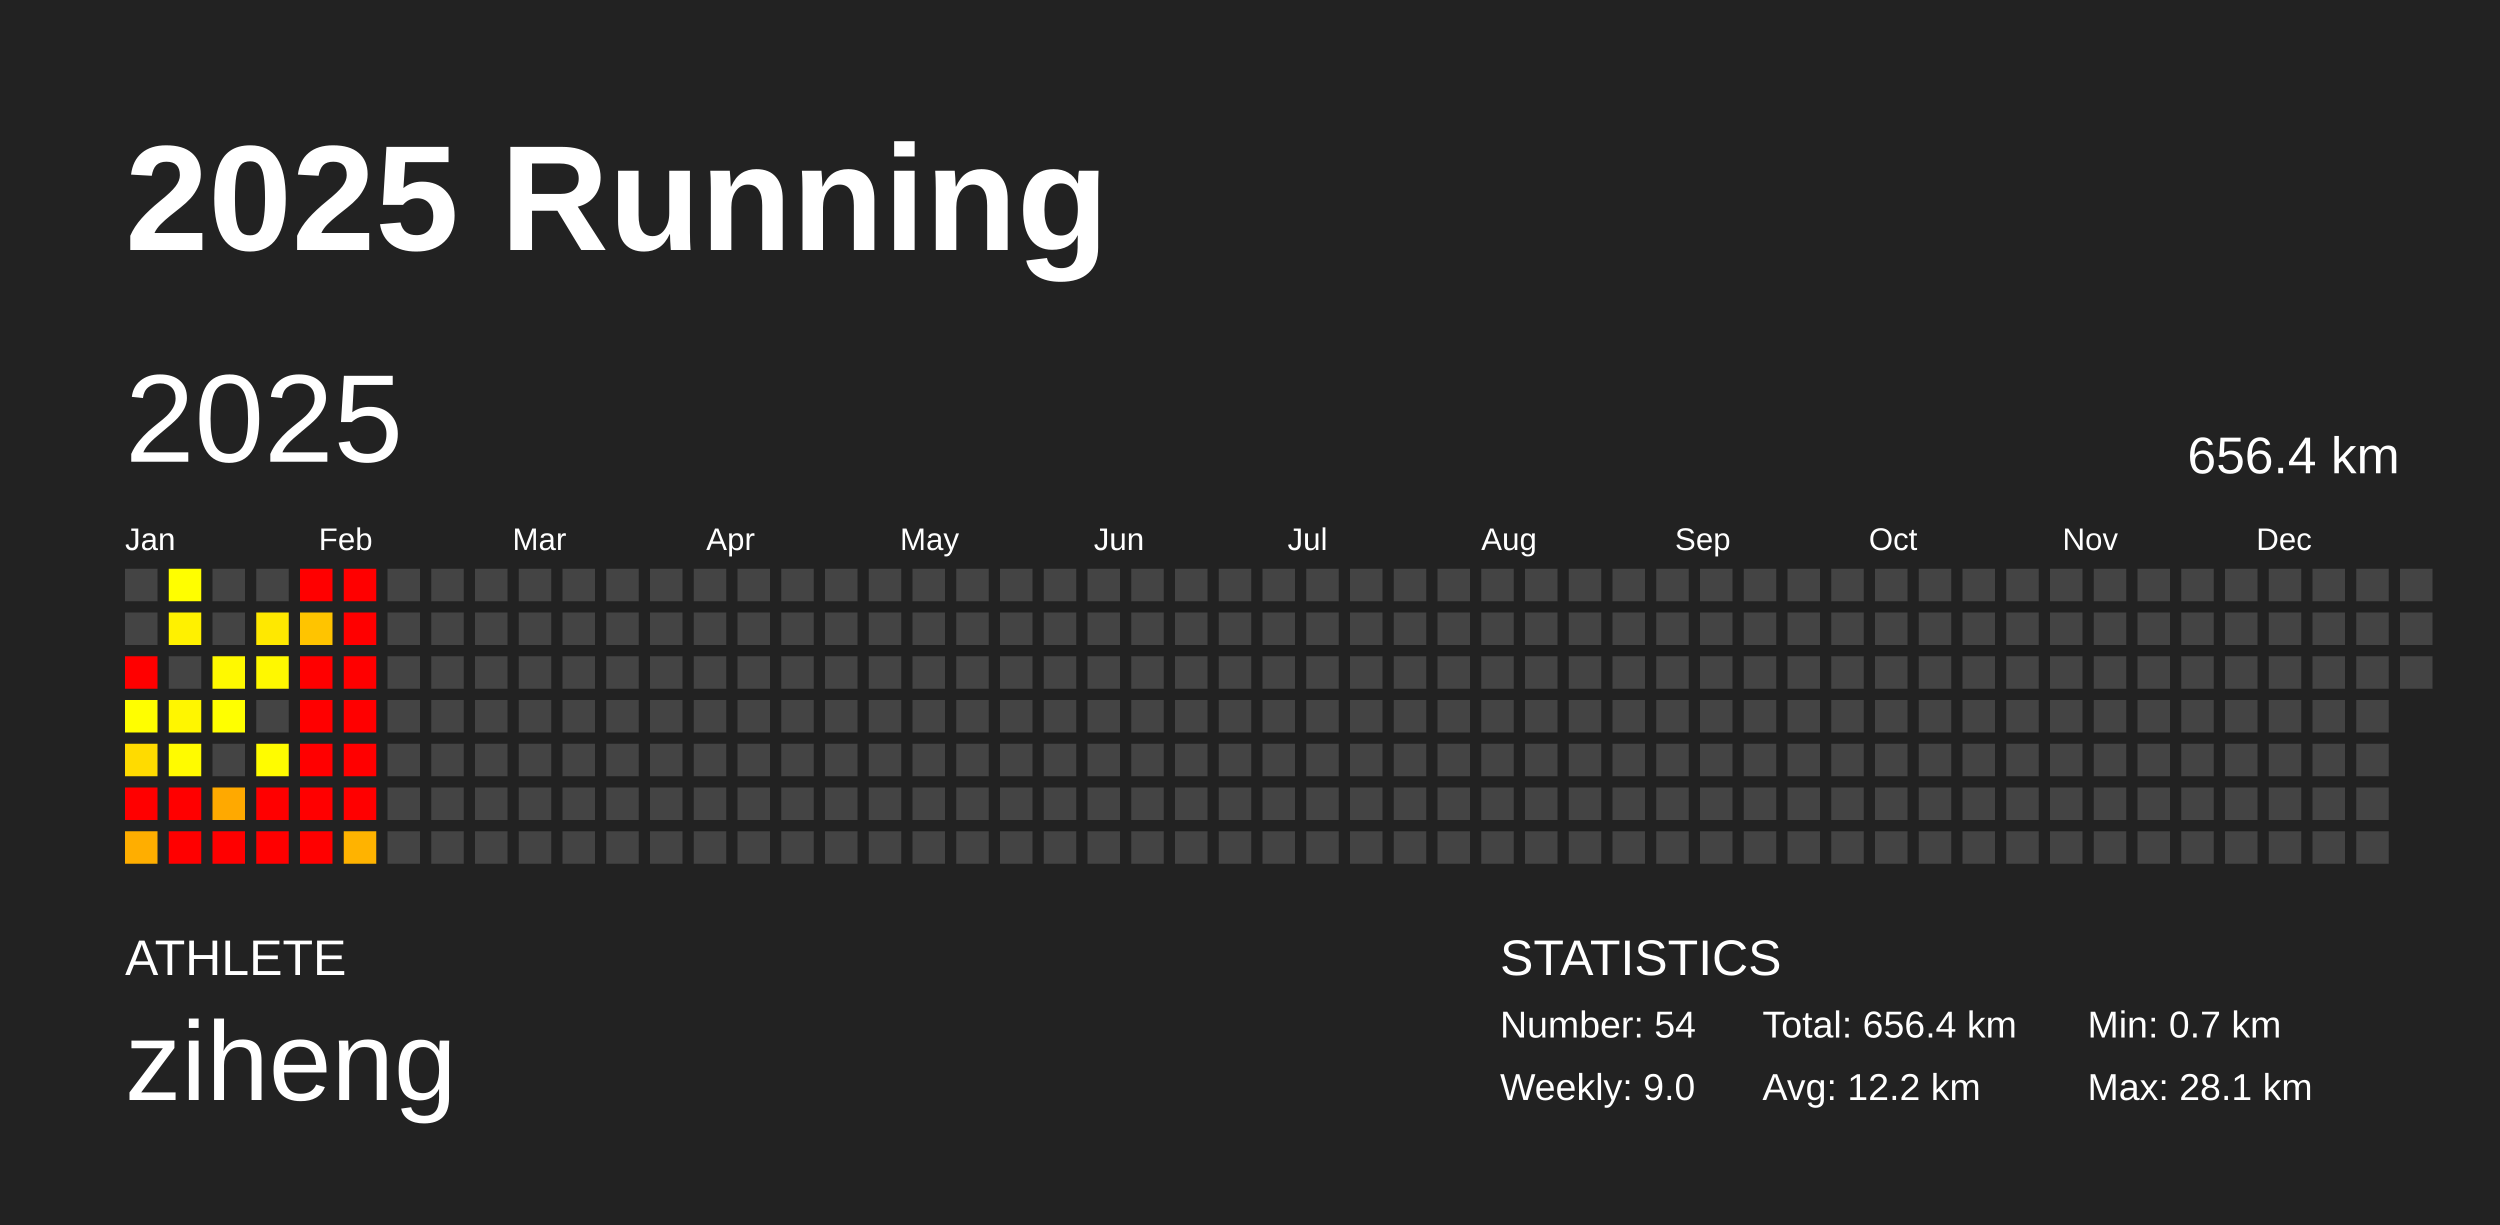
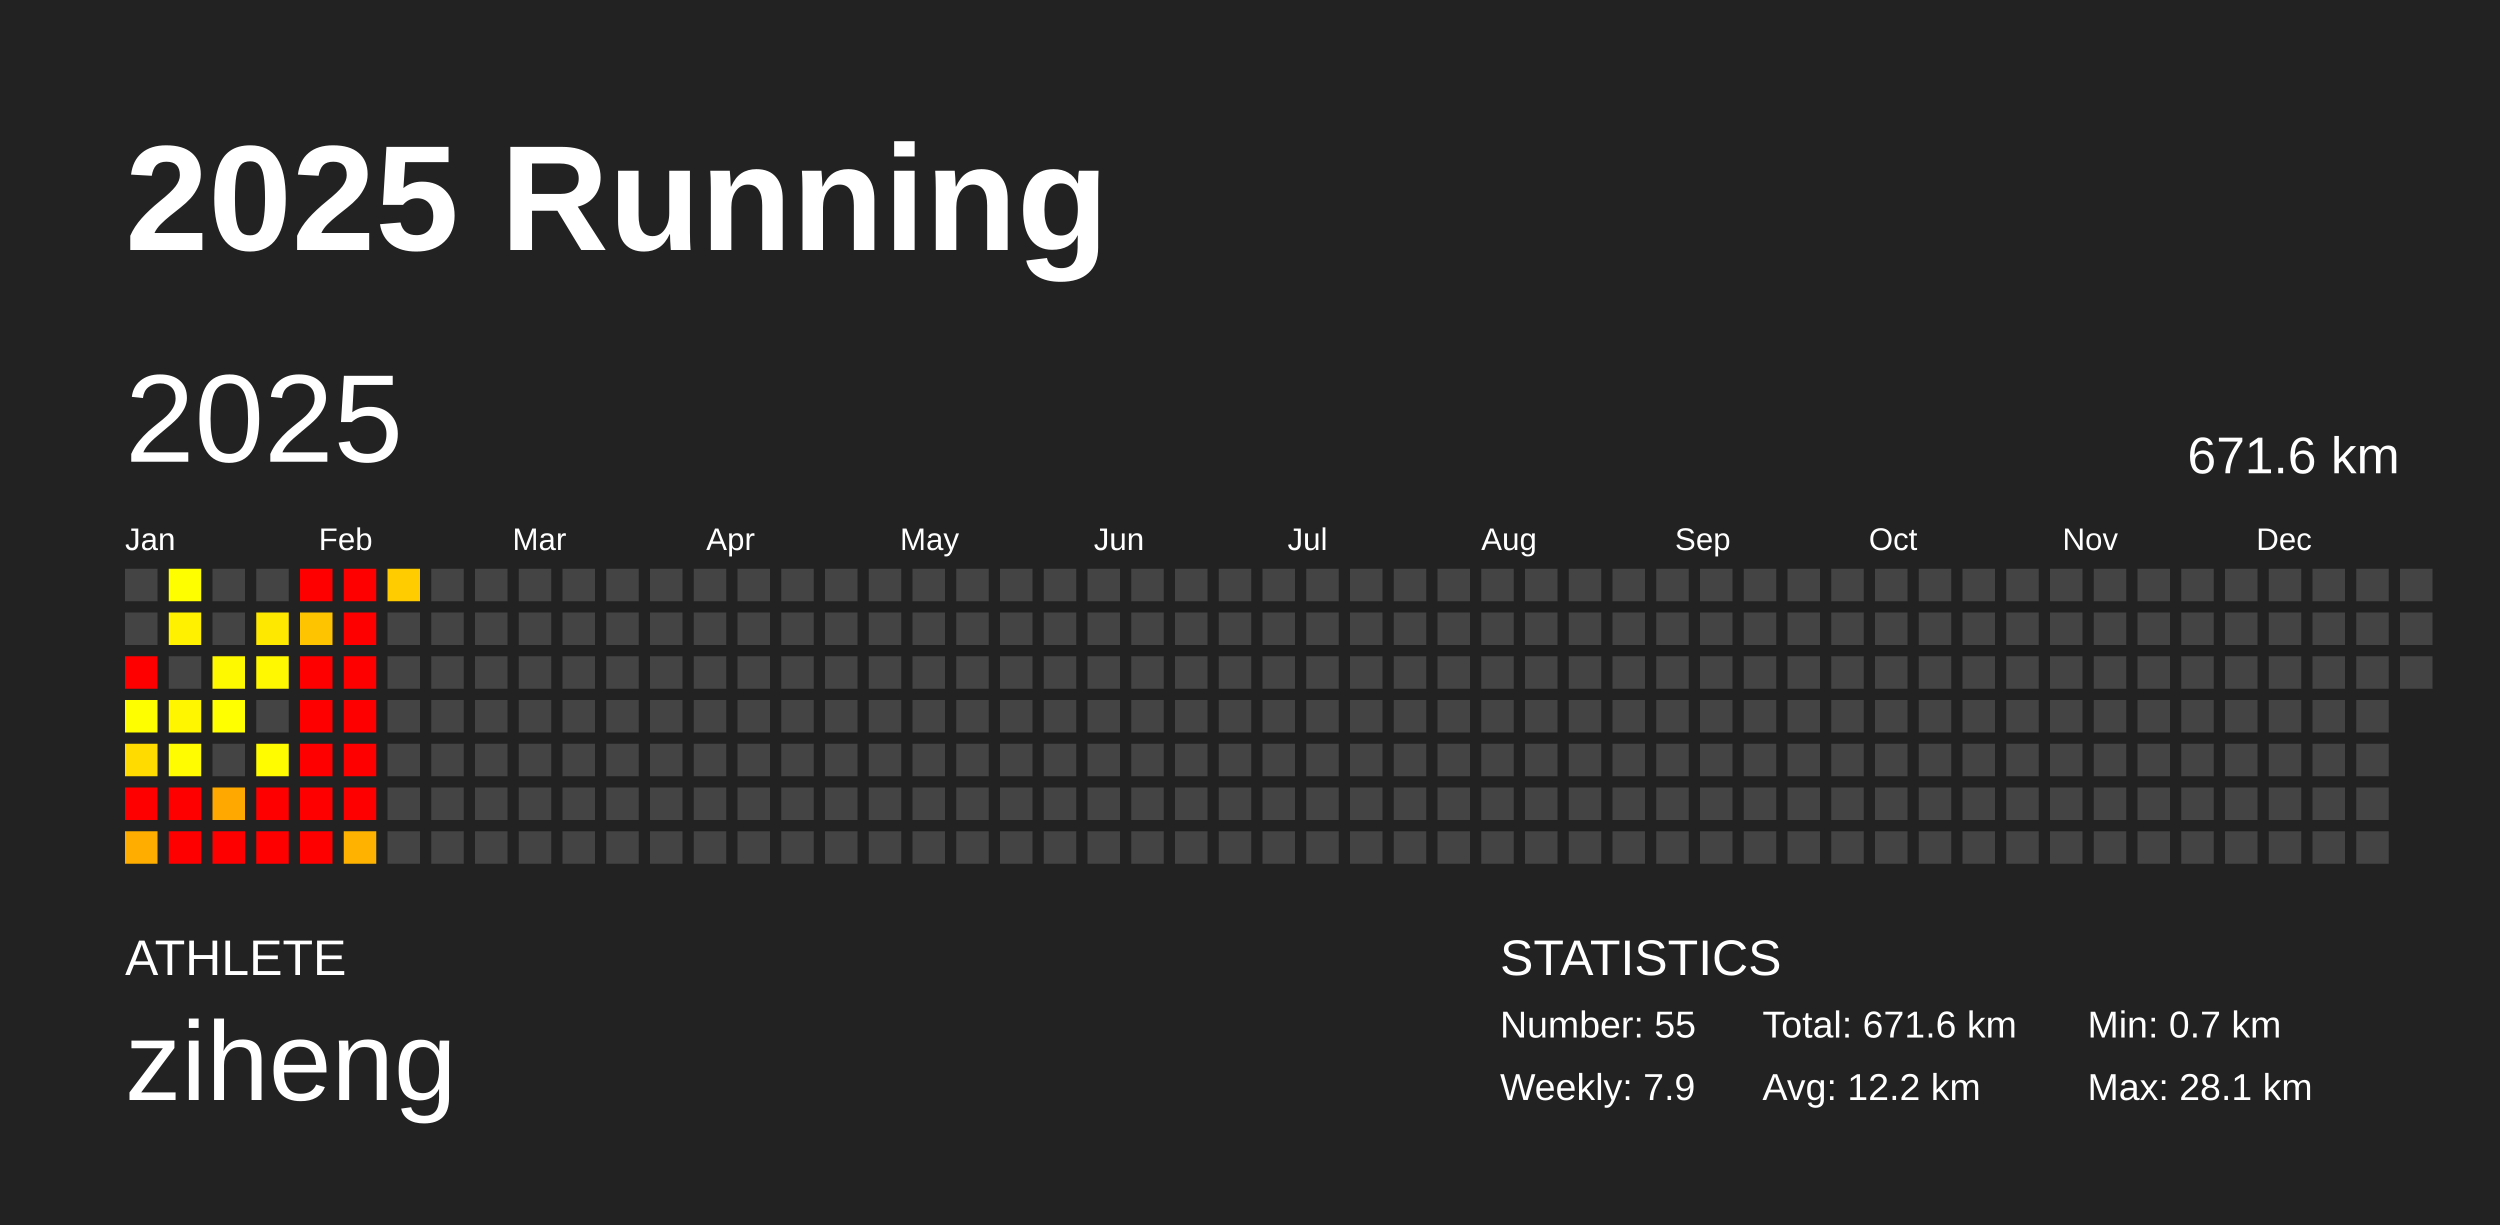
<svg xmlns="http://www.w3.org/2000/svg" baseProfile="full" height="98mm" version="1.1" viewBox="0,0,200,98" width="200mm">
  <defs />
  <rect fill="#222222" height="98" width="200" x="0" y="0" />
  <text fill="#FFFFFF" style="font-size:12px; font-family:Arial; font-weight:bold;" x="10" y="20">2025 Running</text>
  <text fill="#FFFFFF" style="font-size:4px; font-family:Arial" x="10" y="78">ATHLETE</text>
  <text fill="#FFFFFF" style="font-size:9px; font-family:Arial" x="10" y="88">ziheng</text>
  <text fill="#FFFFFF" style="font-size:4px; font-family:Arial" x="120" y="78">STATISTICS</text>
-   <text fill="#FFFFFF" style="font-size:3px; font-family:Arial" x="120" y="83">Number: 54</text>
-   <text fill="#FFFFFF" style="font-size:3px; font-family:Arial" x="120" y="88">Weekly: 9.0</text>
-   <text fill="#FFFFFF" style="font-size:3px; font-family:Arial" x="141" y="83">Total: 656.4 km</text>
+   <text fill="#FFFFFF" style="font-size:3px; font-family:Arial" x="120" y="83">Number: 55</text>
+   <text fill="#FFFFFF" style="font-size:3px; font-family:Arial" x="120" y="88">Weekly: 7.9</text>
+   <text fill="#FFFFFF" style="font-size:3px; font-family:Arial" x="141" y="83">Total: 671.6 km</text>
  <text fill="#FFFFFF" style="font-size:3px; font-family:Arial" x="141" y="88">Avg: 12.2 km</text>
  <text fill="#FFFFFF" style="font-size:3px; font-family:Arial" x="167" y="83">Min: 0.7 km</text>
  <text fill="#FFFFFF" style="font-size:3px; font-family:Arial" x="167" y="88">Max: 28.1 km</text>
  <text dominant-baseline="hanging" fill="#FFFFFF" style="font-size:10.0px; font-family:Arial;" x="10" y="30">2025</text>
-   <text dominant-baseline="hanging" fill="#FFFFFF" style="font-size:4.125px; font-family:Arial;" x="175" y="35">656.4 km</text>
+   <text dominant-baseline="hanging" fill="#FFFFFF" style="font-size:4.125px; font-family:Arial;" x="175" y="35">671.6 km</text>
  <text fill="#FFFFFF" style="font-size:2.5px; font-family:Arial" x="10.0" y="44">Jan</text>
  <text fill="#FFFFFF" style="font-size:2.5px; font-family:Arial" x="25.5" y="44">Feb</text>
  <text fill="#FFFFFF" style="font-size:2.5px; font-family:Arial" x="41.0" y="44">Mar</text>
  <text fill="#FFFFFF" style="font-size:2.5px; font-family:Arial" x="56.5" y="44">Apr</text>
  <text fill="#FFFFFF" style="font-size:2.5px; font-family:Arial" x="72.0" y="44">May</text>
  <text fill="#FFFFFF" style="font-size:2.5px; font-family:Arial" x="87.5" y="44">Jun</text>
  <text fill="#FFFFFF" style="font-size:2.5px; font-family:Arial" x="103.0" y="44">Jul</text>
  <text fill="#FFFFFF" style="font-size:2.5px; font-family:Arial" x="118.5" y="44">Aug</text>
  <text fill="#FFFFFF" style="font-size:2.5px; font-family:Arial" x="134.0" y="44">Sep</text>
  <text fill="#FFFFFF" style="font-size:2.5px; font-family:Arial" x="149.5" y="44">Oct</text>
  <text fill="#FFFFFF" style="font-size:2.5px; font-family:Arial" x="165.0" y="44">Nov</text>
  <text fill="#FFFFFF" style="font-size:2.5px; font-family:Arial" x="180.5" y="44">Dec</text>
  <rect fill="#444444" height="2.6" width="2.6" x="10.0" y="45.5" />
  <rect fill="#444444" height="2.6" width="2.6" x="10.0" y="49.0" />
  <rect fill="red" height="2.6" width="2.6" x="10.0" y="52.5" />
  <rect fill="#fffe00" height="2.6" width="2.6" x="10.0" y="56.0" />
  <rect fill="#ffdb00" height="2.6" width="2.6" x="10.0" y="59.5" />
  <rect fill="red" height="2.6" width="2.6" x="10.0" y="63.0" />
  <rect fill="#ffae00" height="2.6" width="2.6" x="10.0" y="66.5" />
  <rect fill="#fffe00" height="2.6" width="2.6" x="13.5" y="45.5" />
  <rect fill="#fff100" height="2.6" width="2.6" x="13.5" y="49.0" />
  <rect fill="#444444" height="2.6" width="2.6" x="13.5" y="52.5" />
  <rect fill="#fff600" height="2.6" width="2.6" x="13.5" y="56.0" />
  <rect fill="#fffb00" height="2.6" width="2.6" x="13.5" y="59.5" />
  <rect fill="red" height="2.6" width="2.6" x="13.5" y="63.0" />
  <rect fill="red" height="2.6" width="2.6" x="13.5" y="66.5" />
  <rect fill="#444444" height="2.6" width="2.6" x="17.0" y="45.5" />
  <rect fill="#444444" height="2.6" width="2.6" x="17.0" y="49.0" />
  <rect fill="#fff900" height="2.6" width="2.6" x="17.0" y="52.5" />
  <rect fill="#ffff00" height="2.6" width="2.6" x="17.0" y="56.0" />
  <rect fill="#444444" height="2.6" width="2.6" x="17.0" y="59.5" />
  <rect fill="#ffa900" height="2.6" width="2.6" x="17.0" y="63.0" />
  <rect fill="red" height="2.6" width="2.6" x="17.0" y="66.5" />
  <rect fill="#444444" height="2.6" width="2.6" x="20.5" y="45.5" />
  <rect fill="#ffe800" height="2.6" width="2.6" x="20.5" y="49.0" />
  <rect fill="#fff800" height="2.6" width="2.6" x="20.5" y="52.5" />
  <rect fill="#444444" height="2.6" width="2.6" x="20.5" y="56.0" />
  <rect fill="#fffc00" height="2.6" width="2.6" x="20.5" y="59.5" />
  <rect fill="red" height="2.6" width="2.6" x="20.5" y="63.0" />
  <rect fill="red" height="2.6" width="2.6" x="20.5" y="66.5" />
  <rect fill="red" height="2.6" width="2.6" x="24.0" y="45.5" />
  <rect fill="#ffc400" height="2.6" width="2.6" x="24.0" y="49.0" />
  <rect fill="red" height="2.6" width="2.6" x="24.0" y="52.5" />
  <rect fill="red" height="2.6" width="2.6" x="24.0" y="56.0" />
  <rect fill="red" height="2.6" width="2.6" x="24.0" y="59.5" />
  <rect fill="red" height="2.6" width="2.6" x="24.0" y="63.0" />
  <rect fill="red" height="2.6" width="2.6" x="24.0" y="66.5" />
  <rect fill="red" height="2.6" width="2.6" x="27.5" y="45.5" />
  <rect fill="red" height="2.6" width="2.6" x="27.5" y="49.0" />
  <rect fill="red" height="2.6" width="2.6" x="27.5" y="52.5" />
  <rect fill="red" height="2.6" width="2.6" x="27.5" y="56.0" />
  <rect fill="red" height="2.6" width="2.6" x="27.5" y="59.5" />
  <rect fill="red" height="2.6" width="2.6" x="27.5" y="63.0" />
  <rect fill="#ffb300" height="2.6" width="2.6" x="27.5" y="66.5" />
-   <rect fill="#444444" height="2.6" width="2.6" x="31.0" y="45.5" />
+   <rect fill="#ffcc00" height="2.6" width="2.6" x="31.0" y="45.5" />
  <rect fill="#444444" height="2.6" width="2.6" x="31.0" y="49.0" />
  <rect fill="#444444" height="2.6" width="2.6" x="31.0" y="52.5" />
  <rect fill="#444444" height="2.6" width="2.6" x="31.0" y="56.0" />
  <rect fill="#444444" height="2.6" width="2.6" x="31.0" y="59.5" />
  <rect fill="#444444" height="2.6" width="2.6" x="31.0" y="63.0" />
  <rect fill="#444444" height="2.6" width="2.6" x="31.0" y="66.5" />
  <rect fill="#444444" height="2.6" width="2.6" x="34.5" y="45.5" />
  <rect fill="#444444" height="2.6" width="2.6" x="34.5" y="49.0" />
  <rect fill="#444444" height="2.6" width="2.6" x="34.5" y="52.5" />
  <rect fill="#444444" height="2.6" width="2.6" x="34.5" y="56.0" />
  <rect fill="#444444" height="2.6" width="2.6" x="34.5" y="59.5" />
  <rect fill="#444444" height="2.6" width="2.6" x="34.5" y="63.0" />
  <rect fill="#444444" height="2.6" width="2.6" x="34.5" y="66.5" />
  <rect fill="#444444" height="2.6" width="2.6" x="38.0" y="45.5" />
  <rect fill="#444444" height="2.6" width="2.6" x="38.0" y="49.0" />
  <rect fill="#444444" height="2.6" width="2.6" x="38.0" y="52.5" />
  <rect fill="#444444" height="2.6" width="2.6" x="38.0" y="56.0" />
  <rect fill="#444444" height="2.6" width="2.6" x="38.0" y="59.5" />
  <rect fill="#444444" height="2.6" width="2.6" x="38.0" y="63.0" />
  <rect fill="#444444" height="2.6" width="2.6" x="38.0" y="66.5" />
  <rect fill="#444444" height="2.6" width="2.6" x="41.5" y="45.5" />
  <rect fill="#444444" height="2.6" width="2.6" x="41.5" y="49.0" />
  <rect fill="#444444" height="2.6" width="2.6" x="41.5" y="52.5" />
  <rect fill="#444444" height="2.6" width="2.6" x="41.5" y="56.0" />
  <rect fill="#444444" height="2.6" width="2.6" x="41.5" y="59.5" />
  <rect fill="#444444" height="2.6" width="2.6" x="41.5" y="63.0" />
  <rect fill="#444444" height="2.6" width="2.6" x="41.5" y="66.5" />
  <rect fill="#444444" height="2.6" width="2.6" x="45.0" y="45.5" />
  <rect fill="#444444" height="2.6" width="2.6" x="45.0" y="49.0" />
  <rect fill="#444444" height="2.6" width="2.6" x="45.0" y="52.5" />
  <rect fill="#444444" height="2.6" width="2.6" x="45.0" y="56.0" />
  <rect fill="#444444" height="2.6" width="2.6" x="45.0" y="59.5" />
  <rect fill="#444444" height="2.6" width="2.6" x="45.0" y="63.0" />
  <rect fill="#444444" height="2.6" width="2.6" x="45.0" y="66.5" />
  <rect fill="#444444" height="2.6" width="2.6" x="48.5" y="45.5" />
  <rect fill="#444444" height="2.6" width="2.6" x="48.5" y="49.0" />
  <rect fill="#444444" height="2.6" width="2.6" x="48.5" y="52.5" />
  <rect fill="#444444" height="2.6" width="2.6" x="48.5" y="56.0" />
  <rect fill="#444444" height="2.6" width="2.6" x="48.5" y="59.5" />
  <rect fill="#444444" height="2.6" width="2.6" x="48.5" y="63.0" />
  <rect fill="#444444" height="2.6" width="2.6" x="48.5" y="66.5" />
  <rect fill="#444444" height="2.6" width="2.6" x="52.0" y="45.5" />
  <rect fill="#444444" height="2.6" width="2.6" x="52.0" y="49.0" />
  <rect fill="#444444" height="2.6" width="2.6" x="52.0" y="52.5" />
  <rect fill="#444444" height="2.6" width="2.6" x="52.0" y="56.0" />
  <rect fill="#444444" height="2.6" width="2.6" x="52.0" y="59.5" />
  <rect fill="#444444" height="2.6" width="2.6" x="52.0" y="63.0" />
  <rect fill="#444444" height="2.6" width="2.6" x="52.0" y="66.5" />
  <rect fill="#444444" height="2.6" width="2.6" x="55.5" y="45.5" />
  <rect fill="#444444" height="2.6" width="2.6" x="55.5" y="49.0" />
  <rect fill="#444444" height="2.6" width="2.6" x="55.5" y="52.5" />
  <rect fill="#444444" height="2.6" width="2.6" x="55.5" y="56.0" />
  <rect fill="#444444" height="2.6" width="2.6" x="55.5" y="59.5" />
  <rect fill="#444444" height="2.6" width="2.6" x="55.5" y="63.0" />
  <rect fill="#444444" height="2.6" width="2.6" x="55.5" y="66.5" />
  <rect fill="#444444" height="2.6" width="2.6" x="59.0" y="45.5" />
  <rect fill="#444444" height="2.6" width="2.6" x="59.0" y="49.0" />
  <rect fill="#444444" height="2.6" width="2.6" x="59.0" y="52.5" />
  <rect fill="#444444" height="2.6" width="2.6" x="59.0" y="56.0" />
  <rect fill="#444444" height="2.6" width="2.6" x="59.0" y="59.5" />
  <rect fill="#444444" height="2.6" width="2.6" x="59.0" y="63.0" />
  <rect fill="#444444" height="2.6" width="2.6" x="59.0" y="66.5" />
  <rect fill="#444444" height="2.6" width="2.6" x="62.5" y="45.5" />
  <rect fill="#444444" height="2.6" width="2.6" x="62.5" y="49.0" />
  <rect fill="#444444" height="2.6" width="2.6" x="62.5" y="52.5" />
  <rect fill="#444444" height="2.6" width="2.6" x="62.5" y="56.0" />
  <rect fill="#444444" height="2.6" width="2.6" x="62.5" y="59.5" />
  <rect fill="#444444" height="2.6" width="2.6" x="62.5" y="63.0" />
  <rect fill="#444444" height="2.6" width="2.6" x="62.5" y="66.5" />
  <rect fill="#444444" height="2.6" width="2.6" x="66.0" y="45.5" />
  <rect fill="#444444" height="2.6" width="2.6" x="66.0" y="49.0" />
  <rect fill="#444444" height="2.6" width="2.6" x="66.0" y="52.5" />
  <rect fill="#444444" height="2.6" width="2.6" x="66.0" y="56.0" />
  <rect fill="#444444" height="2.6" width="2.6" x="66.0" y="59.5" />
  <rect fill="#444444" height="2.6" width="2.6" x="66.0" y="63.0" />
  <rect fill="#444444" height="2.6" width="2.6" x="66.0" y="66.5" />
  <rect fill="#444444" height="2.6" width="2.6" x="69.5" y="45.5" />
  <rect fill="#444444" height="2.6" width="2.6" x="69.5" y="49.0" />
  <rect fill="#444444" height="2.6" width="2.6" x="69.5" y="52.5" />
  <rect fill="#444444" height="2.6" width="2.6" x="69.5" y="56.0" />
  <rect fill="#444444" height="2.6" width="2.6" x="69.5" y="59.5" />
  <rect fill="#444444" height="2.6" width="2.6" x="69.5" y="63.0" />
  <rect fill="#444444" height="2.6" width="2.6" x="69.5" y="66.5" />
  <rect fill="#444444" height="2.6" width="2.6" x="73.0" y="45.5" />
  <rect fill="#444444" height="2.6" width="2.6" x="73.0" y="49.0" />
  <rect fill="#444444" height="2.6" width="2.6" x="73.0" y="52.5" />
  <rect fill="#444444" height="2.6" width="2.6" x="73.0" y="56.0" />
  <rect fill="#444444" height="2.6" width="2.6" x="73.0" y="59.5" />
  <rect fill="#444444" height="2.6" width="2.6" x="73.0" y="63.0" />
  <rect fill="#444444" height="2.6" width="2.6" x="73.0" y="66.5" />
  <rect fill="#444444" height="2.6" width="2.6" x="76.5" y="45.5" />
  <rect fill="#444444" height="2.6" width="2.6" x="76.5" y="49.0" />
  <rect fill="#444444" height="2.6" width="2.6" x="76.5" y="52.5" />
  <rect fill="#444444" height="2.6" width="2.6" x="76.5" y="56.0" />
  <rect fill="#444444" height="2.6" width="2.6" x="76.5" y="59.5" />
  <rect fill="#444444" height="2.6" width="2.6" x="76.5" y="63.0" />
  <rect fill="#444444" height="2.6" width="2.6" x="76.5" y="66.5" />
  <rect fill="#444444" height="2.6" width="2.6" x="80.0" y="45.5" />
  <rect fill="#444444" height="2.6" width="2.6" x="80.0" y="49.0" />
  <rect fill="#444444" height="2.6" width="2.6" x="80.0" y="52.5" />
  <rect fill="#444444" height="2.6" width="2.6" x="80.0" y="56.0" />
  <rect fill="#444444" height="2.6" width="2.6" x="80.0" y="59.5" />
  <rect fill="#444444" height="2.6" width="2.6" x="80.0" y="63.0" />
  <rect fill="#444444" height="2.6" width="2.6" x="80.0" y="66.5" />
  <rect fill="#444444" height="2.6" width="2.6" x="83.5" y="45.5" />
  <rect fill="#444444" height="2.6" width="2.6" x="83.5" y="49.0" />
  <rect fill="#444444" height="2.6" width="2.6" x="83.5" y="52.5" />
  <rect fill="#444444" height="2.6" width="2.6" x="83.5" y="56.0" />
  <rect fill="#444444" height="2.6" width="2.6" x="83.5" y="59.5" />
  <rect fill="#444444" height="2.6" width="2.6" x="83.5" y="63.0" />
  <rect fill="#444444" height="2.6" width="2.6" x="83.5" y="66.5" />
  <rect fill="#444444" height="2.6" width="2.6" x="87.0" y="45.5" />
  <rect fill="#444444" height="2.6" width="2.6" x="87.0" y="49.0" />
  <rect fill="#444444" height="2.6" width="2.6" x="87.0" y="52.5" />
  <rect fill="#444444" height="2.6" width="2.6" x="87.0" y="56.0" />
  <rect fill="#444444" height="2.6" width="2.6" x="87.0" y="59.5" />
  <rect fill="#444444" height="2.6" width="2.6" x="87.0" y="63.0" />
  <rect fill="#444444" height="2.6" width="2.6" x="87.0" y="66.5" />
  <rect fill="#444444" height="2.6" width="2.6" x="90.5" y="45.5" />
  <rect fill="#444444" height="2.6" width="2.6" x="90.5" y="49.0" />
  <rect fill="#444444" height="2.6" width="2.6" x="90.5" y="52.5" />
  <rect fill="#444444" height="2.6" width="2.6" x="90.5" y="56.0" />
  <rect fill="#444444" height="2.6" width="2.6" x="90.5" y="59.5" />
  <rect fill="#444444" height="2.6" width="2.6" x="90.5" y="63.0" />
  <rect fill="#444444" height="2.6" width="2.6" x="90.5" y="66.5" />
  <rect fill="#444444" height="2.6" width="2.6" x="94.0" y="45.5" />
  <rect fill="#444444" height="2.6" width="2.6" x="94.0" y="49.0" />
  <rect fill="#444444" height="2.6" width="2.6" x="94.0" y="52.5" />
  <rect fill="#444444" height="2.6" width="2.6" x="94.0" y="56.0" />
  <rect fill="#444444" height="2.6" width="2.6" x="94.0" y="59.5" />
  <rect fill="#444444" height="2.6" width="2.6" x="94.0" y="63.0" />
  <rect fill="#444444" height="2.6" width="2.6" x="94.0" y="66.5" />
  <rect fill="#444444" height="2.6" width="2.6" x="97.5" y="45.5" />
  <rect fill="#444444" height="2.6" width="2.6" x="97.5" y="49.0" />
  <rect fill="#444444" height="2.6" width="2.6" x="97.5" y="52.5" />
  <rect fill="#444444" height="2.6" width="2.6" x="97.5" y="56.0" />
  <rect fill="#444444" height="2.6" width="2.6" x="97.5" y="59.5" />
  <rect fill="#444444" height="2.6" width="2.6" x="97.5" y="63.0" />
  <rect fill="#444444" height="2.6" width="2.6" x="97.5" y="66.5" />
  <rect fill="#444444" height="2.6" width="2.6" x="101.0" y="45.5" />
  <rect fill="#444444" height="2.6" width="2.6" x="101.0" y="49.0" />
  <rect fill="#444444" height="2.6" width="2.6" x="101.0" y="52.5" />
  <rect fill="#444444" height="2.6" width="2.6" x="101.0" y="56.0" />
  <rect fill="#444444" height="2.6" width="2.6" x="101.0" y="59.5" />
  <rect fill="#444444" height="2.6" width="2.6" x="101.0" y="63.0" />
  <rect fill="#444444" height="2.6" width="2.6" x="101.0" y="66.5" />
  <rect fill="#444444" height="2.6" width="2.6" x="104.5" y="45.5" />
  <rect fill="#444444" height="2.6" width="2.6" x="104.5" y="49.0" />
  <rect fill="#444444" height="2.6" width="2.6" x="104.5" y="52.5" />
  <rect fill="#444444" height="2.6" width="2.6" x="104.5" y="56.0" />
  <rect fill="#444444" height="2.6" width="2.6" x="104.5" y="59.5" />
  <rect fill="#444444" height="2.6" width="2.6" x="104.5" y="63.0" />
  <rect fill="#444444" height="2.6" width="2.6" x="104.5" y="66.5" />
  <rect fill="#444444" height="2.6" width="2.6" x="108.0" y="45.5" />
  <rect fill="#444444" height="2.6" width="2.6" x="108.0" y="49.0" />
  <rect fill="#444444" height="2.6" width="2.6" x="108.0" y="52.5" />
  <rect fill="#444444" height="2.6" width="2.6" x="108.0" y="56.0" />
  <rect fill="#444444" height="2.6" width="2.6" x="108.0" y="59.5" />
  <rect fill="#444444" height="2.6" width="2.6" x="108.0" y="63.0" />
  <rect fill="#444444" height="2.6" width="2.6" x="108.0" y="66.5" />
  <rect fill="#444444" height="2.6" width="2.6" x="111.5" y="45.5" />
  <rect fill="#444444" height="2.6" width="2.6" x="111.5" y="49.0" />
  <rect fill="#444444" height="2.6" width="2.6" x="111.5" y="52.5" />
  <rect fill="#444444" height="2.6" width="2.6" x="111.5" y="56.0" />
  <rect fill="#444444" height="2.6" width="2.6" x="111.5" y="59.5" />
  <rect fill="#444444" height="2.6" width="2.6" x="111.5" y="63.0" />
  <rect fill="#444444" height="2.6" width="2.6" x="111.5" y="66.5" />
  <rect fill="#444444" height="2.6" width="2.6" x="115.0" y="45.5" />
  <rect fill="#444444" height="2.6" width="2.6" x="115.0" y="49.0" />
  <rect fill="#444444" height="2.6" width="2.6" x="115.0" y="52.5" />
  <rect fill="#444444" height="2.6" width="2.6" x="115.0" y="56.0" />
  <rect fill="#444444" height="2.6" width="2.6" x="115.0" y="59.5" />
  <rect fill="#444444" height="2.6" width="2.6" x="115.0" y="63.0" />
  <rect fill="#444444" height="2.6" width="2.6" x="115.0" y="66.5" />
  <rect fill="#444444" height="2.6" width="2.6" x="118.5" y="45.5" />
  <rect fill="#444444" height="2.6" width="2.6" x="118.5" y="49.0" />
  <rect fill="#444444" height="2.6" width="2.6" x="118.5" y="52.5" />
  <rect fill="#444444" height="2.6" width="2.6" x="118.5" y="56.0" />
  <rect fill="#444444" height="2.6" width="2.6" x="118.5" y="59.5" />
  <rect fill="#444444" height="2.6" width="2.6" x="118.5" y="63.0" />
  <rect fill="#444444" height="2.6" width="2.6" x="118.5" y="66.5" />
  <rect fill="#444444" height="2.6" width="2.6" x="122.0" y="45.5" />
  <rect fill="#444444" height="2.6" width="2.6" x="122.0" y="49.0" />
  <rect fill="#444444" height="2.6" width="2.6" x="122.0" y="52.5" />
  <rect fill="#444444" height="2.6" width="2.6" x="122.0" y="56.0" />
  <rect fill="#444444" height="2.6" width="2.6" x="122.0" y="59.5" />
  <rect fill="#444444" height="2.6" width="2.6" x="122.0" y="63.0" />
  <rect fill="#444444" height="2.6" width="2.6" x="122.0" y="66.5" />
  <rect fill="#444444" height="2.6" width="2.6" x="125.5" y="45.5" />
  <rect fill="#444444" height="2.6" width="2.6" x="125.5" y="49.0" />
  <rect fill="#444444" height="2.6" width="2.6" x="125.5" y="52.5" />
  <rect fill="#444444" height="2.6" width="2.6" x="125.5" y="56.0" />
  <rect fill="#444444" height="2.6" width="2.6" x="125.5" y="59.5" />
  <rect fill="#444444" height="2.6" width="2.6" x="125.5" y="63.0" />
  <rect fill="#444444" height="2.6" width="2.6" x="125.5" y="66.5" />
  <rect fill="#444444" height="2.6" width="2.6" x="129.0" y="45.5" />
  <rect fill="#444444" height="2.6" width="2.6" x="129.0" y="49.0" />
  <rect fill="#444444" height="2.6" width="2.6" x="129.0" y="52.5" />
  <rect fill="#444444" height="2.6" width="2.6" x="129.0" y="56.0" />
  <rect fill="#444444" height="2.6" width="2.6" x="129.0" y="59.5" />
  <rect fill="#444444" height="2.6" width="2.6" x="129.0" y="63.0" />
  <rect fill="#444444" height="2.6" width="2.6" x="129.0" y="66.5" />
  <rect fill="#444444" height="2.6" width="2.6" x="132.5" y="45.5" />
  <rect fill="#444444" height="2.6" width="2.6" x="132.5" y="49.0" />
  <rect fill="#444444" height="2.6" width="2.6" x="132.5" y="52.5" />
  <rect fill="#444444" height="2.6" width="2.6" x="132.5" y="56.0" />
  <rect fill="#444444" height="2.6" width="2.6" x="132.5" y="59.5" />
  <rect fill="#444444" height="2.6" width="2.6" x="132.5" y="63.0" />
  <rect fill="#444444" height="2.6" width="2.6" x="132.5" y="66.5" />
  <rect fill="#444444" height="2.6" width="2.6" x="136.0" y="45.5" />
  <rect fill="#444444" height="2.6" width="2.6" x="136.0" y="49.0" />
  <rect fill="#444444" height="2.6" width="2.6" x="136.0" y="52.5" />
  <rect fill="#444444" height="2.6" width="2.6" x="136.0" y="56.0" />
  <rect fill="#444444" height="2.6" width="2.6" x="136.0" y="59.5" />
  <rect fill="#444444" height="2.6" width="2.6" x="136.0" y="63.0" />
  <rect fill="#444444" height="2.6" width="2.6" x="136.0" y="66.5" />
  <rect fill="#444444" height="2.6" width="2.6" x="139.5" y="45.5" />
  <rect fill="#444444" height="2.6" width="2.6" x="139.5" y="49.0" />
  <rect fill="#444444" height="2.6" width="2.6" x="139.5" y="52.5" />
  <rect fill="#444444" height="2.6" width="2.6" x="139.5" y="56.0" />
  <rect fill="#444444" height="2.6" width="2.6" x="139.5" y="59.5" />
  <rect fill="#444444" height="2.6" width="2.6" x="139.5" y="63.0" />
  <rect fill="#444444" height="2.6" width="2.6" x="139.5" y="66.5" />
  <rect fill="#444444" height="2.6" width="2.6" x="143.0" y="45.5" />
  <rect fill="#444444" height="2.6" width="2.6" x="143.0" y="49.0" />
  <rect fill="#444444" height="2.6" width="2.6" x="143.0" y="52.5" />
  <rect fill="#444444" height="2.6" width="2.6" x="143.0" y="56.0" />
  <rect fill="#444444" height="2.6" width="2.6" x="143.0" y="59.5" />
  <rect fill="#444444" height="2.6" width="2.6" x="143.0" y="63.0" />
  <rect fill="#444444" height="2.6" width="2.6" x="143.0" y="66.5" />
  <rect fill="#444444" height="2.6" width="2.6" x="146.5" y="45.5" />
  <rect fill="#444444" height="2.6" width="2.6" x="146.5" y="49.0" />
  <rect fill="#444444" height="2.6" width="2.6" x="146.5" y="52.5" />
  <rect fill="#444444" height="2.6" width="2.6" x="146.5" y="56.0" />
  <rect fill="#444444" height="2.6" width="2.6" x="146.5" y="59.5" />
  <rect fill="#444444" height="2.6" width="2.6" x="146.5" y="63.0" />
  <rect fill="#444444" height="2.6" width="2.6" x="146.5" y="66.5" />
  <rect fill="#444444" height="2.6" width="2.6" x="150.0" y="45.5" />
  <rect fill="#444444" height="2.6" width="2.6" x="150.0" y="49.0" />
  <rect fill="#444444" height="2.6" width="2.6" x="150.0" y="52.5" />
  <rect fill="#444444" height="2.6" width="2.6" x="150.0" y="56.0" />
  <rect fill="#444444" height="2.6" width="2.6" x="150.0" y="59.5" />
  <rect fill="#444444" height="2.6" width="2.6" x="150.0" y="63.0" />
  <rect fill="#444444" height="2.6" width="2.6" x="150.0" y="66.5" />
  <rect fill="#444444" height="2.6" width="2.6" x="153.5" y="45.5" />
  <rect fill="#444444" height="2.6" width="2.6" x="153.5" y="49.0" />
  <rect fill="#444444" height="2.6" width="2.6" x="153.5" y="52.5" />
  <rect fill="#444444" height="2.6" width="2.6" x="153.5" y="56.0" />
  <rect fill="#444444" height="2.6" width="2.6" x="153.5" y="59.5" />
  <rect fill="#444444" height="2.6" width="2.6" x="153.5" y="63.0" />
  <rect fill="#444444" height="2.6" width="2.6" x="153.5" y="66.5" />
  <rect fill="#444444" height="2.6" width="2.6" x="157.0" y="45.5" />
  <rect fill="#444444" height="2.6" width="2.6" x="157.0" y="49.0" />
  <rect fill="#444444" height="2.6" width="2.6" x="157.0" y="52.5" />
  <rect fill="#444444" height="2.6" width="2.6" x="157.0" y="56.0" />
  <rect fill="#444444" height="2.6" width="2.6" x="157.0" y="59.5" />
  <rect fill="#444444" height="2.6" width="2.6" x="157.0" y="63.0" />
  <rect fill="#444444" height="2.6" width="2.6" x="157.0" y="66.5" />
  <rect fill="#444444" height="2.6" width="2.6" x="160.5" y="45.5" />
  <rect fill="#444444" height="2.6" width="2.6" x="160.5" y="49.0" />
  <rect fill="#444444" height="2.6" width="2.6" x="160.5" y="52.5" />
  <rect fill="#444444" height="2.6" width="2.6" x="160.5" y="56.0" />
  <rect fill="#444444" height="2.6" width="2.6" x="160.5" y="59.5" />
  <rect fill="#444444" height="2.6" width="2.6" x="160.5" y="63.0" />
  <rect fill="#444444" height="2.6" width="2.6" x="160.5" y="66.5" />
  <rect fill="#444444" height="2.6" width="2.6" x="164.0" y="45.5" />
  <rect fill="#444444" height="2.6" width="2.6" x="164.0" y="49.0" />
  <rect fill="#444444" height="2.6" width="2.6" x="164.0" y="52.5" />
  <rect fill="#444444" height="2.6" width="2.6" x="164.0" y="56.0" />
  <rect fill="#444444" height="2.6" width="2.6" x="164.0" y="59.5" />
  <rect fill="#444444" height="2.6" width="2.6" x="164.0" y="63.0" />
  <rect fill="#444444" height="2.6" width="2.6" x="164.0" y="66.5" />
  <rect fill="#444444" height="2.6" width="2.6" x="167.5" y="45.5" />
  <rect fill="#444444" height="2.6" width="2.6" x="167.5" y="49.0" />
  <rect fill="#444444" height="2.6" width="2.6" x="167.5" y="52.5" />
  <rect fill="#444444" height="2.6" width="2.6" x="167.5" y="56.0" />
  <rect fill="#444444" height="2.6" width="2.6" x="167.5" y="59.5" />
  <rect fill="#444444" height="2.6" width="2.6" x="167.5" y="63.0" />
  <rect fill="#444444" height="2.6" width="2.6" x="167.5" y="66.5" />
  <rect fill="#444444" height="2.6" width="2.6" x="171.0" y="45.5" />
  <rect fill="#444444" height="2.6" width="2.6" x="171.0" y="49.0" />
  <rect fill="#444444" height="2.6" width="2.6" x="171.0" y="52.5" />
  <rect fill="#444444" height="2.6" width="2.6" x="171.0" y="56.0" />
  <rect fill="#444444" height="2.6" width="2.6" x="171.0" y="59.5" />
  <rect fill="#444444" height="2.6" width="2.6" x="171.0" y="63.0" />
  <rect fill="#444444" height="2.6" width="2.6" x="171.0" y="66.5" />
  <rect fill="#444444" height="2.6" width="2.6" x="174.5" y="45.5" />
  <rect fill="#444444" height="2.6" width="2.6" x="174.5" y="49.0" />
  <rect fill="#444444" height="2.6" width="2.6" x="174.5" y="52.5" />
  <rect fill="#444444" height="2.6" width="2.6" x="174.5" y="56.0" />
  <rect fill="#444444" height="2.6" width="2.6" x="174.5" y="59.5" />
  <rect fill="#444444" height="2.6" width="2.6" x="174.5" y="63.0" />
  <rect fill="#444444" height="2.6" width="2.6" x="174.5" y="66.5" />
  <rect fill="#444444" height="2.6" width="2.6" x="178.0" y="45.5" />
  <rect fill="#444444" height="2.6" width="2.6" x="178.0" y="49.0" />
  <rect fill="#444444" height="2.6" width="2.6" x="178.0" y="52.5" />
  <rect fill="#444444" height="2.6" width="2.6" x="178.0" y="56.0" />
  <rect fill="#444444" height="2.6" width="2.6" x="178.0" y="59.5" />
  <rect fill="#444444" height="2.6" width="2.6" x="178.0" y="63.0" />
  <rect fill="#444444" height="2.6" width="2.6" x="178.0" y="66.5" />
  <rect fill="#444444" height="2.6" width="2.6" x="181.5" y="45.5" />
  <rect fill="#444444" height="2.6" width="2.6" x="181.5" y="49.0" />
  <rect fill="#444444" height="2.6" width="2.6" x="181.5" y="52.5" />
  <rect fill="#444444" height="2.6" width="2.6" x="181.5" y="56.0" />
  <rect fill="#444444" height="2.6" width="2.6" x="181.5" y="59.5" />
  <rect fill="#444444" height="2.6" width="2.6" x="181.5" y="63.0" />
  <rect fill="#444444" height="2.6" width="2.6" x="181.5" y="66.5" />
  <rect fill="#444444" height="2.6" width="2.6" x="185.0" y="45.5" />
  <rect fill="#444444" height="2.6" width="2.6" x="185.0" y="49.0" />
  <rect fill="#444444" height="2.6" width="2.6" x="185.0" y="52.5" />
  <rect fill="#444444" height="2.6" width="2.6" x="185.0" y="56.0" />
  <rect fill="#444444" height="2.6" width="2.6" x="185.0" y="59.5" />
  <rect fill="#444444" height="2.6" width="2.6" x="185.0" y="63.0" />
  <rect fill="#444444" height="2.6" width="2.6" x="185.0" y="66.5" />
  <rect fill="#444444" height="2.6" width="2.6" x="188.5" y="45.5" />
  <rect fill="#444444" height="2.6" width="2.6" x="188.5" y="49.0" />
  <rect fill="#444444" height="2.6" width="2.6" x="188.5" y="52.5" />
  <rect fill="#444444" height="2.6" width="2.6" x="188.5" y="56.0" />
  <rect fill="#444444" height="2.6" width="2.6" x="188.5" y="59.5" />
  <rect fill="#444444" height="2.6" width="2.6" x="188.5" y="63.0" />
  <rect fill="#444444" height="2.6" width="2.6" x="188.5" y="66.5" />
  <rect fill="#444444" height="2.6" width="2.6" x="192.0" y="45.5" />
  <rect fill="#444444" height="2.6" width="2.6" x="192.0" y="49.0" />
  <rect fill="#444444" height="2.6" width="2.6" x="192.0" y="52.5" />
</svg>
